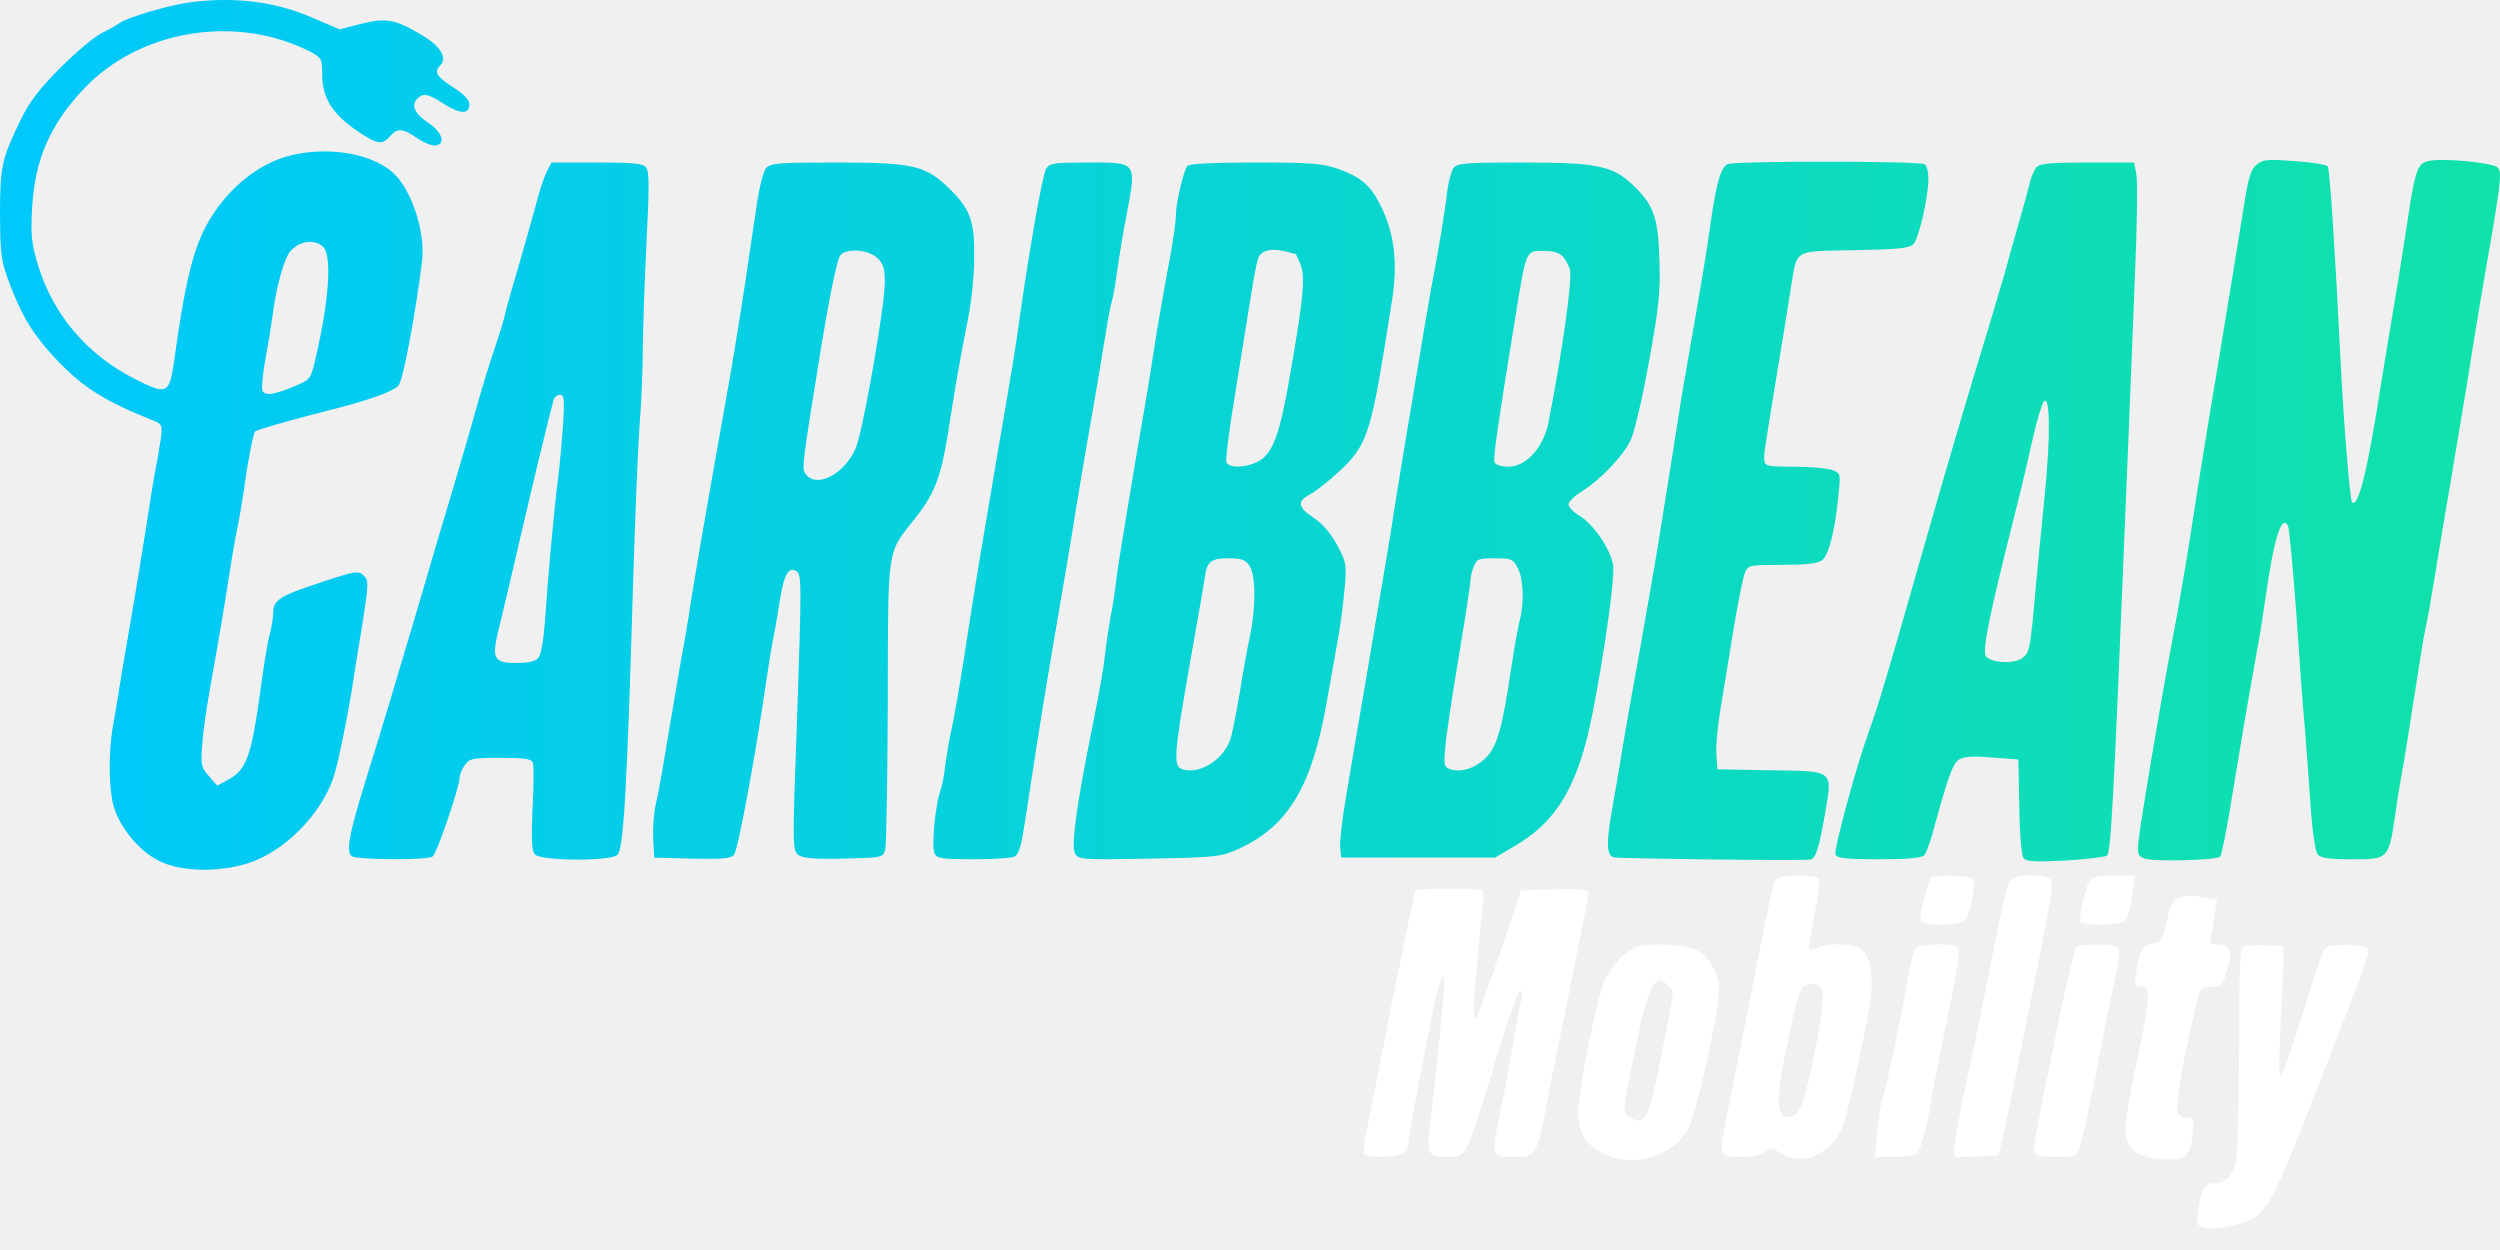
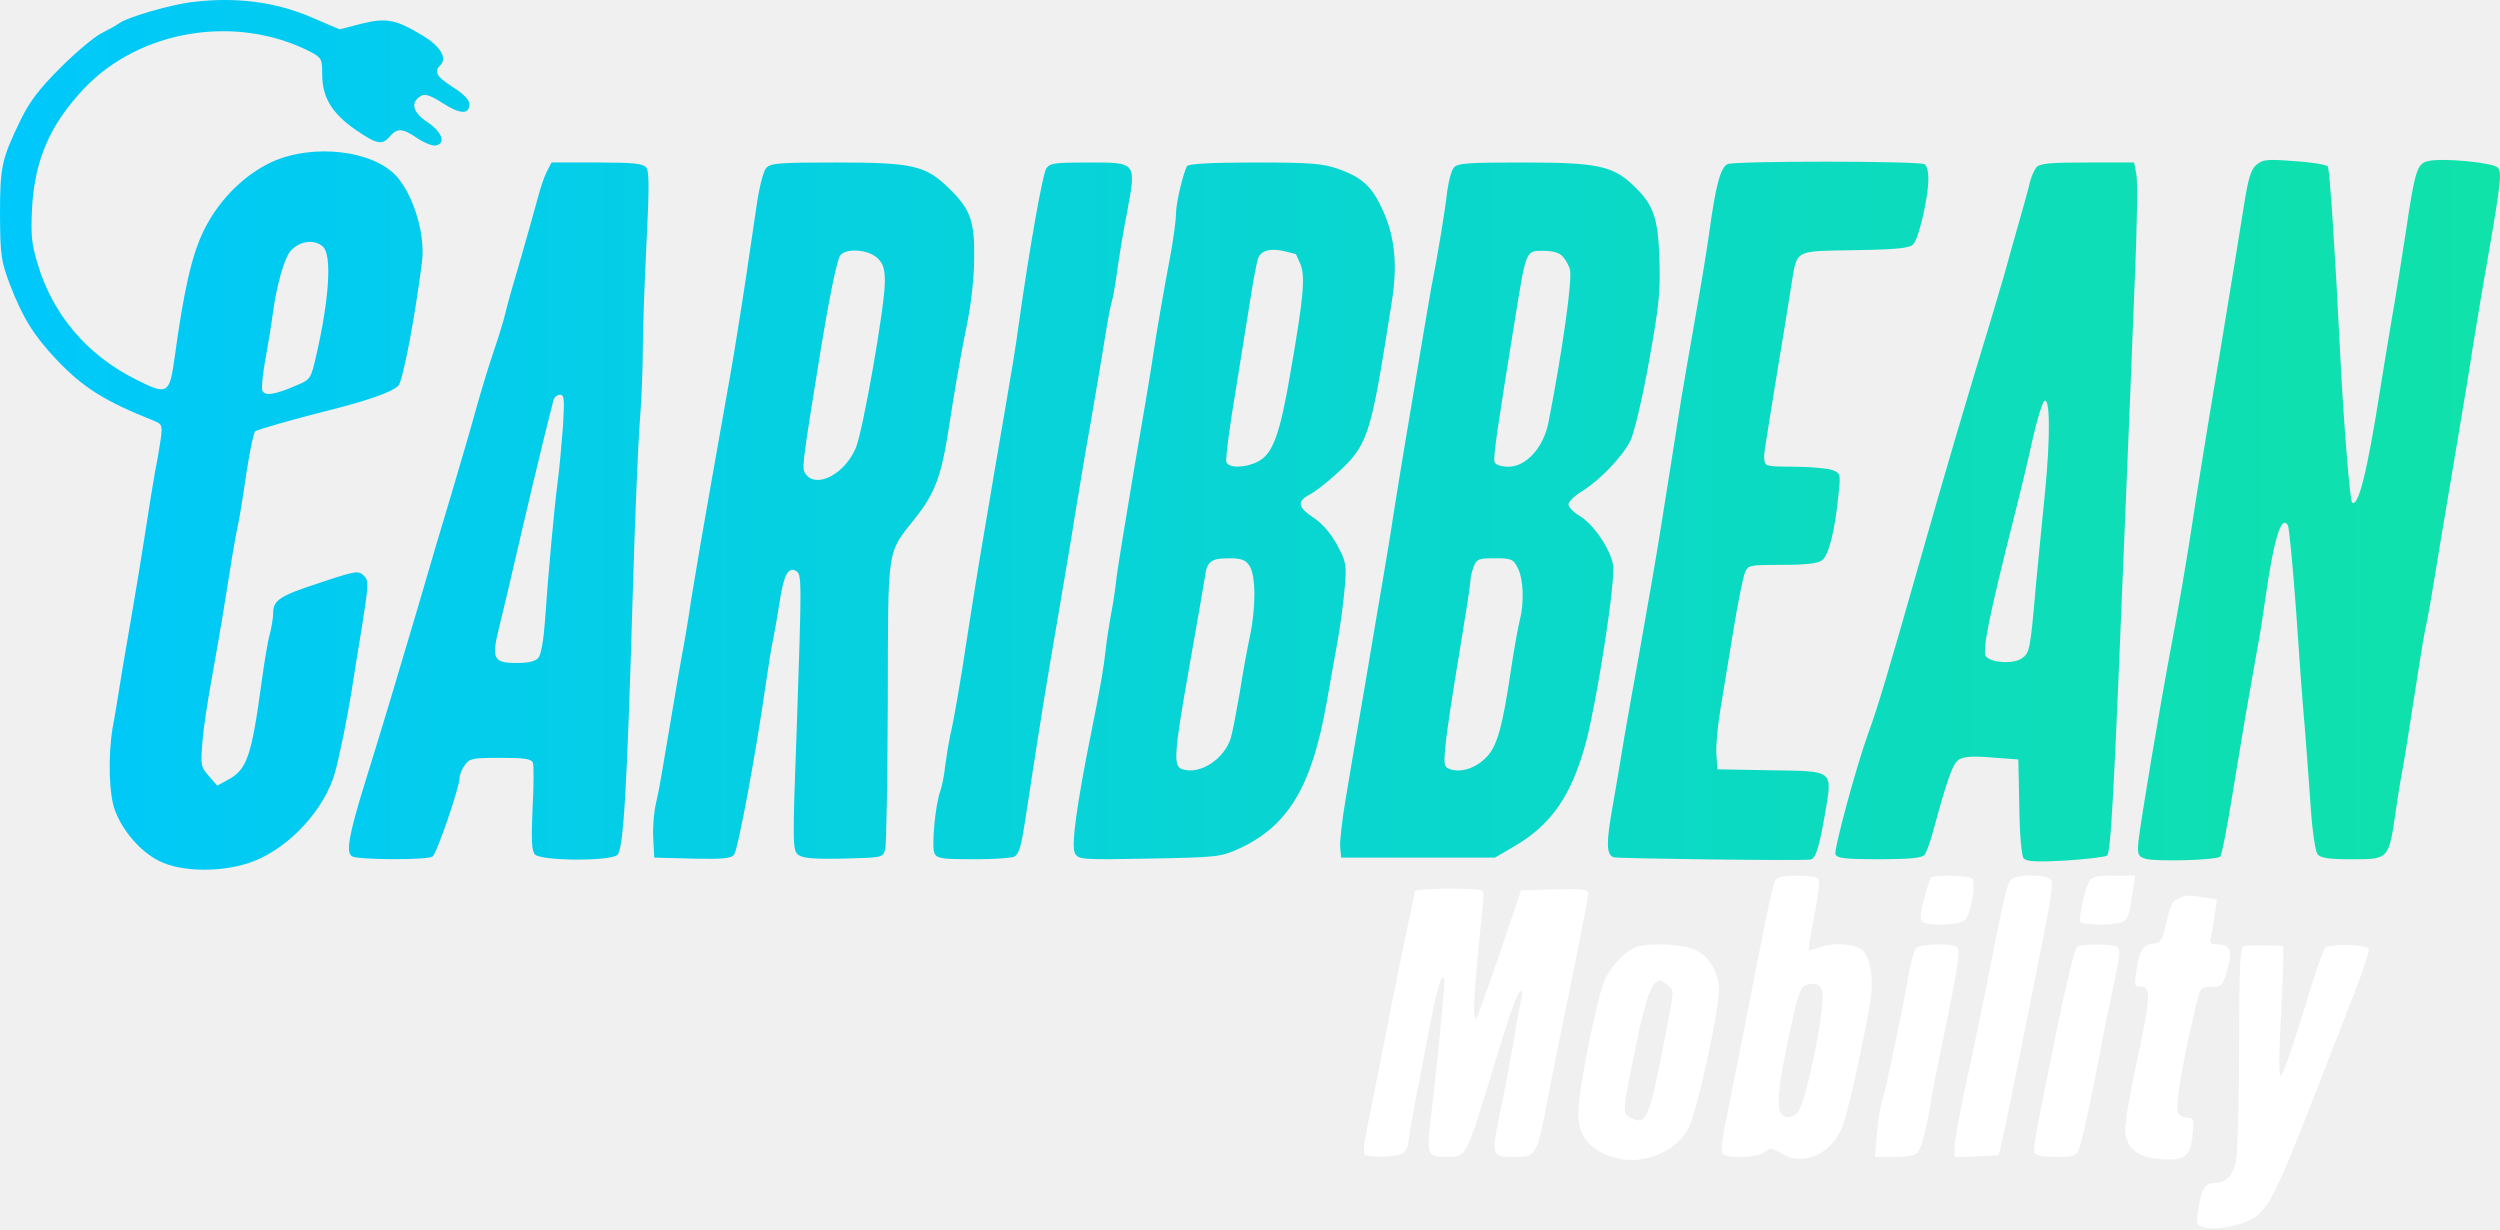
- <svg xmlns="http://www.w3.org/2000/svg" width="104" height="52" viewBox="0 0 104 52" fill="none">
-   <path d="M7.947 0.092C7.063 0.201 5.266 0.731 4.967 0.963C4.858 1.044 4.518 1.235 4.219 1.384C3.919 1.534 3.157 2.174 2.518 2.813C1.633 3.698 1.238 4.215 0.857 4.991C0.068 6.624 0 6.923 0 8.937C0.014 10.652 0.041 10.842 0.422 11.863C0.953 13.223 1.402 13.958 2.368 14.979C3.47 16.136 4.368 16.694 6.382 17.496C6.75 17.646 6.763 17.687 6.682 18.299C6.627 18.653 6.532 19.238 6.45 19.619C6.382 19.987 6.205 21.089 6.056 22.069C5.906 23.035 5.688 24.355 5.579 24.994C5.47 25.634 5.253 26.913 5.089 27.852C4.94 28.791 4.763 29.893 4.681 30.302C4.491 31.485 4.532 33.078 4.79 33.731C5.117 34.588 5.851 35.432 6.614 35.813C7.566 36.303 9.362 36.303 10.587 35.813C12.084 35.214 13.513 33.649 13.935 32.139C14.112 31.526 14.465 29.771 14.629 28.737C14.683 28.356 14.874 27.185 15.051 26.11C15.336 24.3 15.35 24.151 15.132 23.947C14.915 23.729 14.806 23.742 13.336 24.232C11.621 24.79 11.363 24.967 11.363 25.512C11.363 25.716 11.295 26.097 11.227 26.369C11.145 26.641 10.995 27.539 10.886 28.342C10.465 31.472 10.274 32.016 9.485 32.438L9.036 32.683L8.682 32.275C8.355 31.907 8.342 31.826 8.423 30.846C8.464 30.288 8.641 29.145 8.791 28.328C8.941 27.498 9.145 26.314 9.254 25.675C9.607 23.43 9.743 22.613 9.866 22.001C9.948 21.66 10.056 20.953 10.138 20.436C10.301 19.225 10.533 18.027 10.614 17.945C10.682 17.878 12.152 17.456 13.608 17.088C15.255 16.68 16.343 16.299 16.575 16.04C16.765 15.836 17.269 13.169 17.554 10.896C17.718 9.658 17.105 7.835 16.316 7.154C15.132 6.147 12.628 5.998 11.05 6.869C9.975 7.44 9.022 8.461 8.464 9.617C7.974 10.624 7.648 12.08 7.267 14.857C7.049 16.421 6.981 16.462 5.593 15.755C3.606 14.748 2.191 13.074 1.565 10.978C1.306 10.121 1.279 9.753 1.334 8.665C1.442 6.651 2.082 5.181 3.497 3.684C5.824 1.235 9.811 0.582 12.9 2.146C13.377 2.405 13.404 2.446 13.404 3.099C13.404 4.052 13.812 4.718 14.792 5.399C15.69 6.011 15.894 6.052 16.221 5.671C16.534 5.317 16.752 5.331 17.364 5.753C17.65 5.943 17.99 6.079 18.126 6.052C18.561 5.97 18.398 5.494 17.786 5.086C17.16 4.664 17.065 4.269 17.5 3.997C17.677 3.888 17.895 3.956 18.425 4.297C19.147 4.759 19.528 4.773 19.528 4.324C19.528 4.16 19.283 3.902 18.847 3.63C18.153 3.181 18.044 2.99 18.317 2.718C18.616 2.419 18.33 1.929 17.582 1.48C16.452 0.799 16.071 0.731 15.023 0.99L14.125 1.221L12.982 0.731C11.444 0.064 9.771 -0.14 7.947 0.092ZM13.431 10.257C13.812 10.597 13.703 12.393 13.159 14.775C12.928 15.768 12.928 15.782 12.315 16.04C11.431 16.421 11.009 16.489 10.914 16.244C10.873 16.136 10.927 15.564 11.036 14.979C11.145 14.394 11.295 13.468 11.363 12.951C11.512 11.863 11.825 10.76 12.07 10.461C12.438 10.026 13.064 9.93 13.431 10.257Z" fill="url(#paint0_linear_81_6)" />
-   <path d="M71.864 6.828C71.565 6.977 71.374 7.712 71.102 9.685C71.034 10.203 70.789 11.713 70.558 13.019C70.327 14.326 70.055 15.918 69.946 16.558C69.742 17.877 69.238 21.021 69.061 22.137C68.939 22.926 68.544 25.212 68.122 27.58C67.972 28.369 67.728 29.771 67.564 30.71C67.415 31.649 67.197 32.914 67.088 33.527C66.816 35.037 66.816 35.568 67.129 35.663C67.319 35.718 74.776 35.813 75.294 35.758C75.525 35.745 75.661 35.337 75.919 33.867C76.233 32.003 76.328 32.084 73.647 32.044L71.442 32.003L71.402 31.377C71.374 31.023 71.456 30.206 71.565 29.54C71.674 28.873 71.919 27.376 72.109 26.219C72.3 25.062 72.517 23.974 72.599 23.797C72.722 23.511 72.803 23.498 74.137 23.498C75.117 23.498 75.62 23.443 75.797 23.307C76.069 23.103 76.328 22.137 76.478 20.613C76.573 19.701 76.573 19.687 76.219 19.551C76.015 19.483 75.294 19.415 74.627 19.415C73.565 19.415 73.416 19.388 73.402 19.17C73.375 18.871 73.334 19.184 73.878 15.809C74.15 14.162 74.436 12.434 74.504 11.958C74.776 10.339 74.559 10.461 77.144 10.407C78.927 10.379 79.43 10.325 79.594 10.162C79.825 9.917 80.22 8.216 80.22 7.44C80.22 7.127 80.152 6.868 80.056 6.828C79.662 6.692 72.123 6.692 71.864 6.828Z" fill="url(#paint1_linear_81_6)" />
-   <path d="M93.869 6.855C93.637 7.045 93.528 7.413 93.352 8.529C93.229 9.318 92.766 12.135 92.331 14.788C91.882 17.442 91.365 20.654 91.174 21.933C90.984 23.198 90.616 25.348 90.358 26.695C89.841 29.444 89.051 34.153 88.956 35.024C88.915 35.541 88.942 35.622 89.228 35.718C89.623 35.854 92.208 35.786 92.358 35.636C92.426 35.568 92.657 34.384 92.875 33.01C93.107 31.635 93.379 29.948 93.501 29.281C93.624 28.601 93.801 27.594 93.896 27.036C94.005 26.478 94.154 25.525 94.236 24.926C94.59 22.423 94.903 21.402 95.175 21.851C95.229 21.946 95.379 23.525 95.515 25.375C95.638 27.226 95.801 29.444 95.883 30.302C95.951 31.159 96.059 32.642 96.128 33.608C96.196 34.615 96.318 35.418 96.413 35.541C96.536 35.69 96.876 35.745 97.788 35.745C99.407 35.745 99.366 35.786 99.679 33.636C99.761 33.037 99.897 32.261 99.965 31.894C100.033 31.54 100.237 30.247 100.428 29.009C100.618 27.77 100.822 26.505 100.89 26.178C100.972 25.865 101.149 24.831 101.299 23.906C101.448 22.967 101.734 21.279 101.925 20.164C102.115 19.034 102.428 17.17 102.619 16.013C102.796 14.857 103.068 13.223 103.204 12.407C104.061 7.508 104.102 7.168 103.898 6.964C103.666 6.76 101.557 6.556 100.986 6.705C100.55 6.814 100.455 7.127 100.088 9.617C99.924 10.706 99.638 12.475 99.448 13.564C99.271 14.652 99.067 15.836 99.013 16.217C98.482 19.606 98.101 21.143 97.842 20.898C97.76 20.803 97.502 17.701 97.366 14.992C97.135 10.325 96.917 7.045 96.835 6.923C96.794 6.855 96.168 6.746 95.461 6.705C94.304 6.61 94.127 6.637 93.869 6.855Z" fill="url(#paint2_linear_81_6)" />
-   <path d="M22.753 7.127C22.644 7.345 22.481 7.807 22.385 8.188C22.29 8.556 21.963 9.699 21.678 10.706C21.378 11.713 21.079 12.761 21.024 13.019C20.97 13.278 20.752 13.986 20.548 14.584C20.344 15.183 20.004 16.285 19.8 17.034C19.596 17.782 19.133 19.347 18.793 20.504C18.439 21.66 17.799 23.838 17.364 25.335C16.425 28.505 15.949 30.098 15.187 32.547C14.506 34.752 14.384 35.459 14.642 35.622C14.874 35.772 17.759 35.786 17.99 35.636C18.167 35.527 19.119 32.737 19.119 32.356C19.119 32.234 19.215 31.989 19.337 31.826C19.528 31.554 19.65 31.526 20.807 31.526C21.827 31.526 22.099 31.567 22.168 31.73C22.208 31.853 22.208 32.697 22.154 33.636C22.099 34.915 22.113 35.377 22.249 35.541C22.467 35.813 25.338 35.84 25.678 35.568C25.937 35.377 26.087 32.86 26.332 24.382C26.413 21.688 26.536 18.68 26.604 17.714C26.686 16.734 26.74 15.333 26.74 14.584C26.74 13.836 26.808 11.863 26.89 10.203C27.012 7.78 27.012 7.127 26.876 6.964C26.74 6.8 26.345 6.76 24.821 6.76H22.943L22.753 7.127ZM23.419 17.741C23.365 18.476 23.27 19.497 23.202 20.027C23.052 21.157 22.794 24.001 22.671 25.838C22.617 26.6 22.508 27.24 22.399 27.362C22.276 27.512 21.991 27.58 21.487 27.58C20.535 27.58 20.439 27.403 20.752 26.151C20.984 25.185 21.106 24.709 21.841 21.524C22.263 19.715 22.902 17.088 23.025 16.653C23.052 16.53 23.175 16.421 23.297 16.421C23.474 16.421 23.488 16.598 23.419 17.741Z" fill="url(#paint3_linear_81_6)" />
-   <path d="M31.87 6.991C31.748 7.141 31.571 7.835 31.448 8.733C31.19 10.515 30.877 12.611 30.673 13.836C30.523 14.788 30.414 15.455 29.584 20.096C29.285 21.783 28.917 23.919 28.767 24.858C28.631 25.797 28.441 26.9 28.359 27.308C28.291 27.716 28.128 28.601 28.019 29.281C27.516 32.261 27.448 32.724 27.298 33.377C27.203 33.758 27.148 34.438 27.175 34.874L27.216 35.677L28.795 35.718C30.047 35.745 30.414 35.718 30.537 35.554C30.7 35.364 31.448 31.322 31.857 28.465C31.965 27.716 32.102 26.832 32.183 26.491C32.251 26.151 32.374 25.444 32.455 24.899C32.619 23.892 32.809 23.566 33.122 23.756C33.353 23.906 33.353 24.096 33.149 30.152C32.959 35.228 32.972 35.377 33.217 35.568C33.408 35.704 33.884 35.745 35.095 35.718C36.715 35.677 36.728 35.677 36.824 35.337C36.878 35.146 36.919 32.37 36.932 29.172C36.946 22.613 36.878 23.076 38.075 21.552C38.851 20.585 39.137 19.851 39.409 18.19C39.491 17.701 39.627 16.789 39.736 16.149C39.844 15.51 40.049 14.353 40.212 13.564C40.389 12.747 40.525 11.55 40.525 10.774C40.552 9.182 40.375 8.692 39.423 7.78C38.484 6.882 37.939 6.76 34.769 6.76C32.387 6.76 32.061 6.787 31.87 6.991ZM36.497 10.733C36.742 10.964 36.81 11.169 36.81 11.727C36.81 12.734 35.898 17.945 35.599 18.64C35.15 19.701 34.007 20.313 33.544 19.755C33.34 19.497 33.326 19.606 34.17 14.38C34.483 12.475 34.796 10.937 34.932 10.665C35.109 10.311 36.089 10.352 36.497 10.733Z" fill="url(#paint4_linear_81_6)" />
-   <path d="M43.519 7.018C43.369 7.263 42.811 10.42 42.389 13.428C42.226 14.611 42.185 14.857 41.369 19.619C40.797 22.967 40.566 24.369 40.28 26.219C39.953 28.383 39.668 30.043 39.532 30.574C39.477 30.832 39.382 31.39 39.327 31.799C39.287 32.207 39.191 32.697 39.123 32.887C38.906 33.459 38.742 35.255 38.878 35.5C38.974 35.718 39.205 35.745 40.525 35.745C41.369 35.745 42.117 35.69 42.199 35.636C42.403 35.514 42.484 35.201 42.661 34.044C43.383 29.308 43.505 28.628 44.09 25.199C44.281 24.069 44.566 22.423 44.703 21.524C44.852 20.626 45.152 18.789 45.397 17.442C45.628 16.095 45.9 14.489 45.995 13.877C46.091 13.264 46.213 12.638 46.267 12.489C46.308 12.339 46.404 11.795 46.472 11.291C46.54 10.788 46.717 9.685 46.88 8.869C47.275 6.732 47.302 6.76 45.288 6.76C43.845 6.76 43.668 6.787 43.519 7.018Z" fill="url(#paint5_linear_81_6)" />
-   <path d="M49.384 6.909C49.221 7.181 48.921 8.447 48.921 8.896C48.921 9.141 48.826 9.821 48.731 10.393C48.39 12.203 48.105 13.863 47.968 14.788C47.901 15.278 47.56 17.32 47.206 19.347C46.866 21.361 46.526 23.443 46.458 23.947C46.404 24.464 46.295 25.199 46.213 25.58C46.145 25.974 46.036 26.627 45.995 27.036C45.9 27.866 45.791 28.505 45.383 30.533C44.798 33.445 44.553 35.201 44.716 35.486C44.852 35.758 44.947 35.772 47.805 35.718C50.663 35.663 50.785 35.65 51.561 35.296C53.589 34.357 54.569 32.724 55.181 29.267C55.344 28.369 55.562 27.131 55.671 26.519C55.78 25.893 55.902 24.94 55.943 24.409C56.025 23.511 55.997 23.361 55.63 22.681C55.371 22.205 55.031 21.797 54.664 21.552C53.983 21.103 53.943 20.858 54.487 20.572C54.705 20.463 55.263 20.027 55.712 19.606C56.827 18.585 57.018 18.027 57.63 14.244C57.712 13.754 57.834 12.979 57.903 12.53C58.161 10.91 58.011 9.658 57.385 8.461C57.004 7.699 56.569 7.345 55.684 7.032C55.017 6.8 54.555 6.76 52.201 6.76C50.391 6.76 49.452 6.814 49.384 6.909ZM53.902 10.57C53.915 10.57 53.997 10.76 54.092 10.978C54.31 11.482 54.228 12.38 53.684 15.496C53.248 18.068 52.949 18.884 52.337 19.197C51.82 19.47 51.112 19.483 51.017 19.225C50.976 19.116 51.153 17.714 51.425 16.122C51.684 14.53 51.969 12.734 52.065 12.135C52.16 11.536 52.282 10.91 52.337 10.747C52.459 10.407 52.881 10.311 53.48 10.461C53.698 10.515 53.888 10.57 53.902 10.57ZM51.969 23.525C52.242 23.906 52.255 25.239 51.996 26.464C51.888 26.968 51.697 28.015 51.575 28.805C51.439 29.594 51.275 30.438 51.207 30.683C50.935 31.581 49.928 32.234 49.193 32.003C48.799 31.88 48.826 31.431 49.479 27.716C49.792 25.961 50.078 24.3 50.119 24.042C50.2 23.361 50.364 23.225 51.112 23.225C51.629 23.225 51.806 23.28 51.969 23.525Z" fill="url(#paint6_linear_81_6)" />
-   <path d="M60.474 6.977C60.379 7.1 60.257 7.549 60.202 7.971C60.121 8.719 59.808 10.638 59.535 11.999C59.426 12.598 59.236 13.741 58.379 18.871C58.27 19.51 58.093 20.64 57.971 21.388C57.862 22.137 57.671 23.266 57.562 23.906C57.453 24.545 57.113 26.532 56.814 28.328C56.501 30.125 56.133 32.316 55.984 33.214C55.834 34.098 55.725 35.01 55.752 35.255L55.793 35.677H62.189L62.978 35.214C64.543 34.316 65.387 33.078 65.986 30.846C66.462 28.995 67.224 24.083 67.102 23.484C66.979 22.817 66.285 21.81 65.727 21.47C65.469 21.32 65.251 21.103 65.251 20.98C65.251 20.871 65.509 20.613 65.836 20.422C66.584 19.946 67.483 19.007 67.823 18.34C67.972 18.041 68.313 16.625 68.585 15.115C69.007 12.788 69.075 12.189 69.034 10.842C68.979 9.059 68.802 8.529 67.945 7.712C67.088 6.896 66.448 6.76 63.346 6.76C61.032 6.76 60.638 6.787 60.474 6.977ZM65.006 10.665C65.128 10.801 65.264 11.046 65.305 11.196C65.428 11.577 64.992 14.625 64.421 17.551C64.217 18.612 63.495 19.415 62.747 19.415C62.447 19.415 62.216 19.334 62.175 19.225C62.107 19.048 62.284 17.85 63.033 13.223C63.495 10.379 63.468 10.434 64.203 10.434C64.598 10.434 64.87 10.515 65.006 10.665ZM63.142 23.634C63.373 24.083 63.414 25.062 63.223 25.797C63.155 26.07 62.992 26.954 62.869 27.784C62.502 30.261 62.284 31.037 61.835 31.499C61.4 31.948 60.801 32.152 60.338 32.003C60.066 31.907 60.053 31.839 60.134 30.996C60.175 30.506 60.434 28.818 60.692 27.267C60.951 25.716 61.168 24.314 61.168 24.178C61.168 24.042 61.223 23.77 61.304 23.579C61.427 23.253 61.509 23.225 62.175 23.225C62.869 23.225 62.951 23.253 63.142 23.634Z" fill="url(#paint7_linear_81_6)" />
-   <path d="M84.71 6.964C84.629 7.073 84.493 7.358 84.438 7.603C84.384 7.848 84.166 8.638 83.962 9.345C83.758 10.053 83.499 10.978 83.39 11.386C83.268 11.795 83.009 12.679 82.805 13.36C81.798 16.653 80.941 19.565 79.879 23.294C78.505 28.124 78.111 29.431 77.743 30.438C77.212 31.894 76.287 35.337 76.355 35.541C76.423 35.704 76.763 35.745 78.178 35.745C79.403 35.745 79.961 35.69 80.056 35.568C80.124 35.486 80.288 35.065 80.397 34.656C81.036 32.302 81.24 31.758 81.499 31.594C81.703 31.472 82.098 31.445 82.873 31.513L83.962 31.594L84.003 33.554C84.016 34.724 84.098 35.595 84.18 35.704C84.302 35.84 84.697 35.867 85.921 35.799C86.792 35.745 87.568 35.65 87.65 35.595C87.813 35.473 87.936 33.146 88.385 22.069C88.534 18.476 88.725 13.795 88.806 11.659C88.902 9.522 88.929 7.549 88.874 7.263L88.779 6.76H86.833C85.282 6.76 84.847 6.8 84.71 6.964ZM85.064 20.572C84.942 21.769 84.778 23.457 84.697 24.314C84.452 27.117 84.438 27.158 84.084 27.403C83.731 27.621 82.887 27.58 82.628 27.322C82.438 27.131 82.737 25.661 83.799 21.456C84.057 20.449 84.397 19.007 84.561 18.259C84.724 17.51 84.942 16.816 85.023 16.707C85.282 16.394 85.309 18.109 85.064 20.572Z" fill="url(#paint8_linear_81_6)" />
-   <path d="M73.838 36.657C73.729 36.874 73.402 38.439 72.531 42.957C72.422 43.515 72.15 44.862 71.933 45.951C71.62 47.448 71.565 47.938 71.688 48.019C71.987 48.21 73.171 48.142 73.416 47.924C73.633 47.734 73.702 47.734 74.151 48.006C75.022 48.523 76.165 48.019 76.627 46.917C76.831 46.441 77.471 43.61 77.77 41.868C77.961 40.821 77.852 39.909 77.485 39.541C77.199 39.256 76.273 39.188 75.647 39.419C75.443 39.501 75.266 39.541 75.239 39.528C75.226 39.501 75.321 38.875 75.471 38.126C75.62 37.391 75.702 36.697 75.675 36.602C75.62 36.48 75.321 36.425 74.79 36.425C74.151 36.425 73.947 36.48 73.838 36.657ZM75.811 41.256C75.947 41.814 75.185 45.652 74.831 46.196C74.695 46.4 74.518 46.495 74.328 46.468C73.892 46.414 73.879 45.733 74.3 43.678C74.722 41.61 74.872 41.093 75.09 40.998C75.484 40.848 75.729 40.929 75.811 41.256Z" fill="white" />
-   <path d="M80.315 36.52C80.274 36.589 80.152 36.997 80.029 37.446C79.866 38.072 79.866 38.276 79.989 38.358C80.288 38.548 81.553 38.48 81.758 38.262C81.975 38.045 82.207 36.793 82.057 36.561C81.962 36.412 80.41 36.371 80.315 36.52Z" fill="white" />
-   <path d="M83.635 36.616C83.486 36.793 83.295 37.65 82.601 41.188C82.397 42.195 82.03 43.991 81.771 45.162C81.513 46.332 81.308 47.489 81.308 47.72V48.142L83.146 48.06L83.377 47.04C83.581 46.114 84.71 40.521 85.214 37.881C85.323 37.31 85.391 36.738 85.337 36.629C85.241 36.357 83.853 36.344 83.635 36.616Z" fill="white" />
-   <path d="M86.915 36.657C86.711 37.051 86.466 38.194 86.548 38.344C86.643 38.48 87.731 38.507 88.208 38.385C88.507 38.303 88.575 38.14 88.725 37.065L88.82 36.425H87.922C87.214 36.425 87.01 36.48 86.915 36.657Z" fill="white" />
-   <path d="M58.855 37.065C58.855 37.133 58.733 37.759 58.569 38.467C58.42 39.174 58.107 40.712 57.875 41.868C57.331 44.617 57.018 46.25 56.828 47.162C56.746 47.557 56.719 47.938 56.76 48.006C56.855 48.169 57.998 48.155 58.324 47.992C58.461 47.91 58.583 47.72 58.583 47.57C58.583 47.421 58.733 46.55 58.91 45.638C59.087 44.726 59.372 43.27 59.535 42.413C59.821 40.916 60.08 40.208 60.08 40.916C60.08 41.297 59.74 44.781 59.508 46.618C59.345 48.033 59.386 48.128 60.175 48.128C61.019 48.128 60.964 48.251 62.216 44.114C62.788 42.222 63.114 41.324 63.237 41.242C63.332 41.175 63.359 41.27 63.291 41.542C63.237 41.76 63.101 42.481 62.992 43.161C62.883 43.828 62.638 45.175 62.434 46.128C62.026 48.101 62.026 48.128 63.006 48.128C63.904 48.128 63.931 48.074 64.366 45.815C64.611 44.508 64.816 43.529 65.51 40.14C65.809 38.643 66.067 37.31 66.067 37.187C66.067 36.983 65.891 36.97 64.679 36.997L63.278 37.038L62.393 39.65C61.903 41.079 61.468 42.304 61.413 42.358C61.264 42.508 61.291 41.651 61.509 39.419C61.618 38.33 61.713 37.337 61.713 37.201C61.713 36.997 61.55 36.97 60.284 36.97C59.495 36.97 58.855 37.01 58.855 37.065Z" fill="white" />
-   <path d="M90.603 37.378C90.385 37.473 90.263 37.704 90.126 38.358C89.95 39.133 89.895 39.215 89.569 39.256C89.133 39.31 88.997 39.541 88.875 40.399C88.779 40.998 88.793 41.052 89.052 41.052C89.501 41.052 89.473 41.474 88.847 44.372C88.589 45.57 88.385 46.781 88.412 47.08C88.466 47.788 88.929 48.155 89.909 48.224C90.875 48.305 91.12 48.101 91.215 47.203C91.27 46.55 91.256 46.495 90.984 46.495C90.82 46.495 90.657 46.4 90.603 46.278C90.48 45.965 90.848 43.869 91.406 41.624C91.542 41.093 91.583 41.052 92.004 41.052C92.426 41.052 92.454 41.011 92.658 40.344C92.889 39.541 92.78 39.283 92.236 39.283C91.936 39.283 91.909 39.242 91.977 38.943C92.032 38.752 92.1 38.33 92.141 38.004L92.222 37.419L91.705 37.337C91.052 37.228 90.984 37.228 90.603 37.378Z" fill="white" />
-   <path d="M68.041 39.405C67.605 39.582 67.061 40.154 66.775 40.725C66.462 41.351 65.659 45.325 65.659 46.278C65.659 47.121 65.959 47.625 66.721 47.992C67.918 48.591 69.551 48.128 70.218 46.985C70.558 46.414 71.511 42.1 71.511 41.161C71.511 40.494 71.102 39.786 70.558 39.528C70.055 39.269 68.544 39.201 68.041 39.405ZM69.388 40.998C69.66 41.256 69.674 41.038 69.197 43.502C68.599 46.55 68.476 46.836 67.823 46.495C67.483 46.305 67.483 46.264 68.041 43.583C68.571 40.957 68.844 40.44 69.388 40.998Z" fill="white" />
-   <path d="M79.703 39.446C79.621 39.541 79.499 40.018 79.403 40.508C79.131 42.127 78.424 45.447 78.301 45.788C78.233 45.965 78.138 46.577 78.083 47.121L78.002 48.128H78.818C79.322 48.128 79.689 48.06 79.771 47.951C79.921 47.774 80.165 46.849 80.288 46.019C80.329 45.72 80.519 44.767 80.696 43.91C81.458 40.222 81.581 39.501 81.404 39.392C81.132 39.215 79.852 39.269 79.703 39.446Z" fill="white" />
-   <path d="M86.398 39.392C86.316 39.446 85.949 40.93 85.595 42.685C85.241 44.44 84.86 46.305 84.765 46.836C84.656 47.353 84.602 47.856 84.629 47.951C84.683 48.074 84.983 48.128 85.527 48.128C86.248 48.128 86.371 48.087 86.48 47.815C86.602 47.516 86.983 45.815 87.364 43.774C87.459 43.216 87.704 42.018 87.895 41.134C88.181 39.841 88.221 39.487 88.085 39.392C87.868 39.256 86.602 39.256 86.398 39.392Z" fill="white" />
-   <path d="M93.324 39.365C93.188 39.419 93.147 40.412 93.147 43.61C93.147 45.91 93.079 48.033 93.011 48.332C92.875 48.931 92.576 49.217 92.1 49.217C91.732 49.217 91.569 49.489 91.447 50.333C91.351 50.959 91.365 50.972 91.732 51.068C92.277 51.204 93.542 50.904 93.923 50.55C94.536 49.979 94.876 49.217 96.876 44.046C97.121 43.406 97.625 42.141 97.978 41.215C98.332 40.304 98.591 39.501 98.536 39.46C98.346 39.269 96.876 39.256 96.727 39.433C96.645 39.541 96.386 40.263 96.141 41.052C95.406 43.461 95.053 44.508 94.903 44.726C94.808 44.876 94.794 44.304 94.862 42.821C94.93 41.664 94.971 40.399 94.985 40.031V39.351L94.236 39.324C93.828 39.31 93.406 39.337 93.324 39.365Z" fill="white" />
+ <svg xmlns="http://www.w3.org/2000/svg" width="655" height="322" viewBox="0 0 655 322" fill="none">
+   <path d="M50.052 0.577C44.481 1.263 33.168 4.605 31.282 6.062C30.597 6.577 28.454 7.777 26.569 8.719C24.683 9.662 19.884 13.69 15.855 17.718C10.285 23.289 7.799 26.546 5.399 31.431C0.429 41.716 0 43.601 0 56.285C0.086 67.084 0.257 68.284 2.657 74.712C5.999 83.282 8.828 87.911 14.913 94.338C21.855 101.623 27.511 105.137 40.196 110.194C42.51 111.137 42.595 111.394 42.081 115.25C41.738 117.479 41.138 121.164 40.624 123.564C40.196 125.878 39.081 132.82 38.139 138.991C37.196 145.076 35.825 153.389 35.139 157.417C34.453 161.445 33.082 169.502 32.054 175.415C31.111 181.329 29.997 188.271 29.483 190.842C28.283 198.298 28.54 208.326 30.168 212.44C32.225 217.839 36.853 223.153 41.653 225.553C47.652 228.638 58.965 228.638 66.678 225.553C76.106 221.781 85.105 211.925 87.762 202.412C88.876 198.555 91.104 187.5 92.133 180.986C92.475 178.586 93.675 171.216 94.79 164.445C96.589 153.046 96.675 152.103 95.304 150.818C93.933 149.447 93.247 149.532 83.991 152.618C73.192 156.132 71.564 157.246 71.564 160.674C71.564 161.96 71.135 164.359 70.707 166.073C70.192 167.787 69.249 173.444 68.564 178.501C65.907 198.213 64.707 201.641 59.736 204.298L56.908 205.84L54.68 203.269C52.623 200.955 52.537 200.441 53.051 194.27C53.308 190.756 54.423 183.557 55.365 178.415C56.308 173.187 57.594 165.731 58.279 161.702C60.508 147.561 61.365 142.419 62.136 138.562C62.65 136.419 63.336 131.963 63.85 128.706C64.879 121.078 66.335 113.536 66.85 113.022C67.278 112.594 76.534 109.937 85.705 107.623C96.075 105.052 102.931 102.652 104.388 101.023C105.588 99.738 108.759 82.94 110.559 68.627C111.588 60.828 107.731 49.343 102.76 45.058C95.304 38.716 79.534 37.773 69.592 43.258C62.822 46.858 56.822 53.286 53.308 60.571C50.223 66.913 48.166 76.083 45.766 93.567C44.395 103.423 43.967 103.68 35.225 99.224C22.712 92.881 13.799 82.34 9.856 69.141C8.228 63.742 8.056 61.428 8.399 54.571C9.085 41.887 13.113 32.631 22.026 23.203C36.682 7.777 61.793 3.663 81.248 13.519C84.248 15.147 84.419 15.404 84.419 19.518C84.419 25.517 86.99 29.717 93.161 34.002C98.818 37.859 100.103 38.116 102.16 35.716C104.131 33.488 105.503 33.574 109.359 36.23C111.159 37.43 113.302 38.288 114.159 38.116C116.901 37.602 115.873 34.602 112.016 32.031C108.074 29.374 107.474 26.889 110.216 25.175C111.331 24.489 112.702 24.918 116.044 27.06C120.587 29.974 122.986 30.06 122.986 27.232C122.986 26.203 121.444 24.575 118.701 22.861C114.33 20.032 113.645 18.832 115.359 17.118C117.244 15.233 115.444 12.148 110.731 9.319C103.617 5.034 101.217 4.605 94.618 6.234L88.962 7.691L81.762 4.605C72.078 0.406 61.536 -0.88 50.052 0.577ZM84.591 64.599C86.99 66.742 86.305 78.055 82.877 93.053C81.42 99.309 81.42 99.395 77.563 101.023C71.992 103.423 69.335 103.852 68.735 102.309C68.478 101.623 68.821 98.024 69.507 94.338C70.192 90.653 71.135 84.825 71.564 81.568C72.506 74.712 74.478 67.77 76.02 65.884C78.334 63.142 82.277 62.542 84.591 64.599Z" fill="url(#paint0_linear_9_57)" />
+   <path d="M452.607 43.001C450.722 43.944 449.522 48.572 447.808 60.999C447.379 64.256 445.836 73.769 444.379 81.997C442.922 90.225 441.208 100.252 440.523 104.28C439.237 112.594 436.066 132.391 434.952 139.419C434.181 144.39 431.695 158.788 429.038 173.701C428.096 178.672 426.553 187.5 425.524 193.413C424.582 199.327 423.21 207.297 422.525 211.154C420.811 220.667 420.811 224.01 422.782 224.61C423.982 224.953 470.948 225.552 474.205 225.21C475.662 225.124 476.519 222.553 478.147 213.297C480.118 201.555 480.718 202.069 463.834 201.812L449.95 201.555L449.693 197.613C449.522 195.384 450.036 190.242 450.722 186.043C451.407 181.843 452.95 172.415 454.15 165.131C455.35 157.846 456.721 150.989 457.235 149.875C458.007 148.075 458.521 147.99 466.92 147.99C473.091 147.99 476.262 147.647 477.376 146.79C479.09 145.504 480.718 139.419 481.661 129.82C482.261 124.078 482.261 123.992 480.033 123.135C478.747 122.707 474.205 122.278 470.005 122.278C463.32 122.278 462.377 122.107 462.292 120.735C462.12 118.85 461.863 120.821 465.291 99.566C467.006 89.196 468.805 78.312 469.234 75.312C470.948 65.113 469.577 65.884 485.861 65.542C497.088 65.37 500.259 65.027 501.287 63.999C502.744 62.456 505.23 51.743 505.23 46.858C505.23 44.887 504.801 43.258 504.201 43.001C501.716 42.144 454.236 42.144 452.607 43.001Z" fill="url(#paint1_linear_9_57)" />
+   <path d="M591.192 43.173C589.735 44.373 589.049 46.687 587.935 53.714C587.164 58.685 584.25 76.426 581.507 93.138C578.679 109.851 575.422 130.077 574.222 138.134C573.022 146.104 570.708 159.646 569.08 168.13C565.823 185.443 560.852 215.097 560.252 220.582C559.995 223.838 560.167 224.353 561.966 224.953C564.452 225.81 580.736 225.381 581.679 224.438C582.107 224.01 583.564 216.554 584.935 207.897C586.392 199.241 588.106 188.614 588.878 184.414C589.649 180.129 590.763 173.787 591.363 170.273C592.049 166.759 592.992 160.76 593.506 156.989C595.734 141.219 597.705 134.791 599.419 137.619C599.762 138.219 600.705 148.161 601.562 159.817C602.333 171.473 603.362 185.443 603.876 190.842C604.305 196.241 604.99 205.583 605.419 211.668C605.847 218.01 606.619 223.067 607.219 223.838C607.99 224.781 610.133 225.124 615.875 225.124C626.074 225.124 625.817 225.381 627.788 211.84C628.302 208.069 629.159 203.184 629.588 200.87C630.016 198.641 631.302 190.499 632.502 182.7C633.701 174.901 634.987 166.93 635.416 164.873C635.93 162.902 637.044 156.389 637.987 150.561C638.929 144.647 640.729 134.02 641.929 126.992C643.129 119.878 645.1 108.137 646.3 100.852C647.414 93.567 649.128 83.282 649.985 78.14C655.385 47.286 655.642 45.144 654.356 43.858C652.899 42.573 639.615 41.287 636.015 42.23C633.273 42.916 632.673 44.887 630.359 60.571C629.331 67.427 627.531 78.569 626.331 85.425C625.217 92.281 623.931 99.738 623.588 102.138C620.246 123.478 617.846 133.163 616.218 131.62C615.703 131.02 614.075 111.479 613.218 94.424C611.761 65.027 610.39 44.373 609.875 43.601C609.618 43.173 605.676 42.487 601.219 42.23C593.934 41.63 592.82 41.801 591.192 43.173Z" fill="url(#paint2_linear_9_57)" />
+   <path d="M143.298 44.887C142.613 46.258 141.584 49.172 140.984 51.572C140.385 53.886 138.328 61.085 136.528 67.427C134.642 73.769 132.757 80.368 132.414 81.997C132.071 83.625 130.7 88.082 129.414 91.853C128.129 95.624 125.986 102.566 124.701 107.28C123.415 111.994 120.501 121.85 118.358 129.135C116.13 136.419 112.102 150.132 109.359 159.56C103.446 179.529 100.446 189.556 95.647 204.983C91.361 218.868 90.59 223.324 92.218 224.353C93.675 225.295 111.845 225.381 113.302 224.438C114.416 223.753 120.415 206.183 120.415 203.783C120.415 203.012 121.015 201.469 121.787 200.441C122.986 198.727 123.758 198.555 131.043 198.555C137.471 198.555 139.185 198.813 139.613 199.841C139.87 200.612 139.87 205.926 139.527 211.84C139.185 219.896 139.27 222.81 140.127 223.838C141.499 225.552 159.582 225.724 161.725 224.01C163.353 222.81 164.296 206.955 165.839 153.56C166.353 136.591 167.124 117.65 167.553 111.565C168.067 105.394 168.41 96.567 168.41 91.853C168.41 87.139 168.839 74.712 169.353 64.256C170.124 49.001 170.124 44.887 169.267 43.858C168.41 42.83 165.925 42.573 156.326 42.573H144.498L143.298 44.887ZM147.498 111.736C147.155 116.365 146.555 122.792 146.127 126.135C145.184 133.248 143.556 151.161 142.784 162.731C142.441 167.53 141.756 171.558 141.07 172.33C140.299 173.273 138.499 173.701 135.328 173.701C129.329 173.701 128.729 172.587 130.7 164.702C132.157 158.617 132.928 155.617 137.556 135.562C140.213 124.164 144.241 107.623 145.013 104.88C145.184 104.109 145.955 103.423 146.727 103.423C147.841 103.423 147.927 104.537 147.498 111.736Z" fill="url(#paint3_linear_9_57)" />
+   <path d="M200.721 44.03C199.949 44.972 198.835 49.343 198.064 55C196.435 66.227 194.464 79.426 193.179 87.139C192.236 93.138 191.55 97.338 186.322 126.563C184.437 137.191 182.123 150.646 181.18 156.56C180.323 162.474 179.123 169.416 178.609 171.987C178.18 174.558 177.152 180.129 176.466 184.414C173.295 203.184 172.867 206.097 171.924 210.211C171.324 212.611 170.981 216.896 171.153 219.639L171.41 224.695L181.351 224.953C189.236 225.124 191.55 224.953 192.322 223.924C193.35 222.724 198.064 197.27 200.635 179.272C201.321 174.558 202.178 168.987 202.692 166.845C203.12 164.702 203.892 160.245 204.406 156.817C205.434 150.475 206.634 148.418 208.606 149.618C210.063 150.561 210.063 151.761 208.777 189.899C207.577 221.867 207.663 222.81 209.205 224.01C210.405 224.867 213.405 225.124 221.033 224.953C231.232 224.695 231.317 224.695 231.917 222.553C232.26 221.353 232.517 203.869 232.603 183.729C232.689 142.419 232.26 145.333 239.802 135.734C244.687 129.649 246.487 125.021 248.201 114.565C248.715 111.479 249.572 105.737 250.258 101.709C250.944 97.681 252.229 90.396 253.258 85.425C254.372 80.283 255.229 72.741 255.229 67.856C255.4 57.828 254.286 54.743 248.287 49.001C242.373 43.344 238.945 42.573 218.976 42.573C203.977 42.573 201.921 42.744 200.721 44.03ZM229.86 67.599C231.403 69.055 231.832 70.341 231.832 73.855C231.832 80.197 226.089 113.022 224.204 117.393C221.376 124.078 214.176 127.935 211.262 124.421C209.977 122.792 209.891 123.478 215.205 90.567C217.176 78.569 219.147 68.884 220.004 67.17C221.118 64.942 227.289 65.199 229.86 67.599Z" fill="url(#paint4_linear_9_57)" />
+   <path d="M274.084 44.201C273.141 45.744 269.627 65.627 266.971 84.568C265.942 92.024 265.685 93.567 260.543 123.564C256.943 144.647 255.486 153.475 253.686 165.131C251.629 178.758 249.83 189.214 248.973 192.556C248.63 194.185 248.03 197.698 247.687 200.27C247.43 202.841 246.83 205.926 246.401 207.126C245.03 210.726 244.002 222.039 244.859 223.581C245.459 224.953 246.916 225.124 255.229 225.124C260.543 225.124 265.257 224.781 265.771 224.438C267.056 223.667 267.57 221.696 268.685 214.411C273.227 184.586 273.998 180.3 277.684 158.703C278.884 151.589 280.683 141.219 281.54 135.562C282.483 129.906 284.369 118.336 285.911 109.851C287.368 101.366 289.082 91.253 289.682 87.396C290.282 83.54 291.054 79.597 291.396 78.654C291.654 77.712 292.253 74.284 292.682 71.112C293.111 67.941 294.225 60.999 295.253 55.857C297.739 42.401 297.91 42.573 285.226 42.573C276.141 42.573 275.027 42.744 274.084 44.201Z" fill="url(#paint5_linear_9_57)" />
+   <path d="M311.023 43.515C309.994 45.23 308.109 53.2 308.109 56.028C308.109 57.571 307.509 61.856 306.909 65.456C304.766 76.855 302.967 87.311 302.11 93.138C301.681 96.224 299.538 109.08 297.31 121.85C295.167 134.534 293.025 147.647 292.596 150.818C292.253 154.075 291.568 158.703 291.054 161.102C290.625 163.588 289.939 167.702 289.682 170.273C289.082 175.501 288.397 179.529 285.826 192.299C282.14 210.64 280.598 221.696 281.626 223.496C282.483 225.21 283.083 225.295 301.081 224.953C319.079 224.61 319.85 224.524 324.736 222.296C337.506 216.382 343.676 206.097 347.533 184.328C348.562 178.672 349.933 170.873 350.618 167.016C351.304 163.074 352.076 157.074 352.333 153.732C352.847 148.075 352.675 147.133 350.361 142.847C348.733 139.848 346.59 137.277 344.276 135.734C339.991 132.906 339.734 131.363 343.162 129.563C344.533 128.877 348.047 126.135 350.876 123.478C357.903 117.05 359.103 113.536 362.96 89.71C363.474 86.625 364.246 81.74 364.674 78.912C366.302 68.713 365.36 60.828 361.417 53.286C359.018 48.486 356.275 46.258 350.704 44.287C346.505 42.83 343.591 42.573 328.764 42.573C317.365 42.573 311.451 42.916 311.023 43.515ZM339.477 66.57C339.563 66.57 340.077 67.77 340.677 69.141C342.048 72.312 341.534 77.969 338.106 97.595C335.363 113.793 333.478 118.936 329.621 120.907C326.364 122.621 321.907 122.707 321.307 121.078C321.05 120.393 322.164 111.565 323.879 101.538C325.507 91.51 327.307 80.197 327.907 76.426C328.507 72.655 329.278 68.713 329.621 67.684C330.392 65.542 333.049 64.942 336.82 65.884C338.191 66.227 339.391 66.57 339.477 66.57ZM327.307 148.161C329.021 150.561 329.107 158.96 327.478 166.673C326.793 169.844 325.593 176.444 324.821 181.415C323.964 186.385 322.936 191.699 322.507 193.242C320.793 198.898 314.451 203.012 309.823 201.555C307.338 200.784 307.509 197.956 311.623 174.558C313.594 163.502 315.394 153.046 315.651 151.418C316.165 147.133 317.194 146.276 321.907 146.276C325.164 146.276 326.278 146.618 327.307 148.161Z" fill="url(#paint6_linear_9_57)" />
+   <path d="M380.872 43.944C380.272 44.715 379.501 47.544 379.158 50.2C378.644 54.914 376.673 66.999 374.959 75.569C374.273 79.34 373.073 86.539 367.674 118.85C366.988 122.878 365.874 129.992 365.102 134.705C364.417 139.419 363.217 146.533 362.531 150.561C361.846 154.589 359.703 167.102 357.818 178.415C355.846 189.728 353.532 203.526 352.59 209.183C351.647 214.754 350.961 220.496 351.133 222.039L351.39 224.695H391.671L396.642 221.781C406.498 216.125 411.812 208.326 415.583 194.27C418.582 182.614 423.382 151.675 422.61 147.904C421.839 143.704 417.468 137.362 413.954 135.22C412.326 134.277 410.955 132.906 410.955 132.134C410.955 131.449 412.583 129.82 414.64 128.62C419.354 125.621 425.01 119.707 427.153 115.507C428.096 113.622 430.238 104.709 431.952 95.195C434.609 80.54 435.038 76.769 434.781 68.284C434.438 57.057 433.324 53.714 427.924 48.572C422.525 43.43 418.497 42.573 398.956 42.573C384.386 42.573 381.901 42.744 380.872 43.944ZM409.412 67.17C410.183 68.027 411.04 69.57 411.297 70.513C412.069 72.912 409.326 92.11 405.727 110.537C404.441 117.222 399.899 122.278 395.185 122.278C393.299 122.278 391.842 121.764 391.585 121.078C391.157 119.964 392.271 112.422 396.985 83.282C399.899 65.37 399.727 65.713 404.355 65.713C406.841 65.713 408.555 66.227 409.412 67.17ZM397.67 148.847C399.127 151.675 399.384 157.846 398.185 162.474C397.756 164.188 396.728 169.759 395.956 174.987C393.642 190.585 392.271 195.47 389.443 198.384C386.7 201.212 382.929 202.498 380.015 201.555C378.301 200.955 378.215 200.527 378.73 195.213C378.987 192.128 380.615 181.5 382.243 171.73C383.872 161.96 385.243 153.132 385.243 152.275C385.243 151.418 385.586 149.704 386.1 148.504C386.871 146.447 387.386 146.276 391.585 146.276C395.956 146.276 396.47 146.447 397.67 148.847Z" fill="url(#paint7_linear_9_57)" />
+   <path d="M533.512 43.858C532.998 44.544 532.141 46.344 531.798 47.886C531.456 49.429 530.084 54.4 528.799 58.857C527.513 63.313 525.885 69.141 525.199 71.712C524.428 74.284 522.799 79.854 521.514 84.139C515.172 104.88 509.772 123.221 503.087 146.704C494.431 177.129 491.946 185.357 489.632 191.699C486.289 200.869 480.461 222.553 480.89 223.838C481.318 224.867 483.461 225.124 492.374 225.124C500.088 225.124 503.601 224.781 504.201 224.01C504.63 223.496 505.658 220.839 506.344 218.268C510.372 203.441 511.658 200.012 513.286 198.984C514.572 198.213 517.057 198.041 521.942 198.47L528.799 198.984L529.056 211.325C529.141 218.696 529.656 224.181 530.17 224.867C530.941 225.724 533.427 225.895 541.14 225.467C546.625 225.124 551.51 224.524 552.025 224.181C553.053 223.41 553.825 208.754 556.653 138.991C557.596 116.365 558.795 86.882 559.31 73.426C559.909 59.971 560.081 47.544 559.738 45.744L559.138 42.573H546.882C537.112 42.573 534.37 42.83 533.512 43.858ZM535.741 129.563C534.969 137.105 533.941 147.732 533.427 153.132C531.884 170.787 531.798 171.044 529.57 172.587C527.342 173.958 522.028 173.701 520.4 172.073C519.2 170.873 521.085 161.617 527.77 135.134C529.399 128.792 531.541 119.707 532.57 114.993C533.598 110.279 534.969 105.909 535.484 105.223C537.112 103.252 537.283 114.05 535.741 129.563Z" fill="url(#paint8_linear_9_57)" />
+   <path d="M465.034 230.866C464.349 232.237 462.292 242.094 456.807 270.548C456.121 274.061 454.407 282.546 453.036 289.403C451.065 298.83 450.722 301.915 451.493 302.43C453.379 303.63 460.835 303.201 462.378 301.83C463.749 300.63 464.177 300.63 467.006 302.344C472.491 305.601 479.69 302.43 482.604 295.488C483.889 292.488 487.918 274.661 489.803 263.691C491.003 257.092 490.317 251.35 488.003 249.036C486.203 247.236 480.376 246.807 476.433 248.264C475.148 248.779 474.033 249.036 473.862 248.95C473.776 248.779 474.376 244.836 475.319 240.122C476.262 235.494 476.776 231.123 476.605 230.523C476.262 229.752 474.376 229.409 471.034 229.409C467.006 229.409 465.72 229.752 465.034 230.866ZM477.462 259.834C478.319 263.348 473.519 287.517 471.291 290.945C470.434 292.231 469.32 292.831 468.12 292.659C465.377 292.317 465.292 288.031 467.948 275.09C470.605 262.063 471.548 258.806 472.919 258.206C475.405 257.263 476.947 257.778 477.462 259.834Z" fill="white" />
+   <path d="M505.83 230.009C505.573 230.438 504.801 233.009 504.03 235.837C503.002 239.779 503.002 241.065 503.773 241.579C505.658 242.779 513.629 242.351 514.915 240.979C516.286 239.608 517.743 231.723 516.8 230.266C516.2 229.324 506.43 229.066 505.83 230.009Z" fill="white" />
+   <path d="M526.742 230.609C525.799 231.723 524.599 237.123 520.228 259.406C518.943 265.748 516.629 277.061 515 284.432C513.372 291.802 512.086 299.087 512.086 300.544V303.201L523.657 302.687L525.114 296.259C526.399 290.431 533.513 255.206 536.684 238.58C537.369 234.98 537.798 231.38 537.455 230.695C536.855 228.981 528.113 228.895 526.742 230.609Z" fill="white" />
+   <path d="M547.397 230.866C546.111 233.352 544.568 240.551 545.083 241.494C545.683 242.351 552.539 242.522 555.539 241.751C557.424 241.236 557.853 240.208 558.795 233.437L559.395 229.409H553.739C549.282 229.409 547.997 229.752 547.397 230.866Z" fill="white" />
+   <path d="M370.673 233.437C370.673 233.866 369.902 237.808 368.874 242.265C367.931 246.722 365.96 256.406 364.503 263.691C361.074 281.004 359.103 291.288 357.903 297.03C357.389 299.516 357.218 301.915 357.475 302.344C358.075 303.372 365.274 303.287 367.331 302.258C368.188 301.744 368.959 300.544 368.959 299.601C368.959 298.659 369.902 293.174 371.016 287.431C372.13 281.689 373.93 272.519 374.959 267.119C376.758 257.692 378.387 253.235 378.387 257.692C378.387 260.092 376.244 282.032 374.787 293.602C373.759 302.515 374.016 303.115 378.987 303.115C384.3 303.115 383.958 303.887 391.842 277.832C395.442 265.919 397.499 260.263 398.27 259.749C398.87 259.32 399.042 259.92 398.613 261.634C398.27 263.006 397.413 267.548 396.728 271.833C396.042 276.033 394.499 284.517 393.214 290.517C390.643 302.944 390.643 303.115 396.813 303.115C402.47 303.115 402.641 302.773 405.384 288.546C406.927 280.318 408.212 274.147 412.583 252.807C414.469 243.379 416.097 234.98 416.097 234.209C416.097 232.923 414.983 232.837 407.355 233.009L398.527 233.266L392.957 249.721C389.871 258.72 387.129 266.434 386.786 266.777C385.843 267.719 386.015 262.32 387.386 248.264C388.071 241.408 388.671 235.151 388.671 234.294C388.671 233.009 387.643 232.837 379.672 232.837C374.701 232.837 370.673 233.095 370.673 233.437Z" fill="white" />
+   <path d="M570.623 235.409C569.251 236.008 568.48 237.465 567.623 241.579C566.509 246.464 566.166 246.979 564.109 247.236C561.367 247.579 560.51 249.036 559.738 254.435C559.138 258.206 559.224 258.549 560.852 258.549C563.681 258.549 563.509 261.206 559.567 279.461C557.938 287.003 556.653 294.631 556.824 296.516C557.167 300.973 560.081 303.287 566.252 303.715C572.337 304.23 573.879 302.944 574.479 297.287C574.822 293.174 574.737 292.831 573.022 292.831C571.994 292.831 570.966 292.231 570.623 291.459C569.851 289.488 572.165 276.29 575.679 262.148C576.536 258.806 576.793 258.549 579.45 258.549C582.107 258.549 582.279 258.292 583.564 254.092C585.021 249.036 584.335 247.407 580.907 247.407C579.022 247.407 578.85 247.15 579.279 245.265C579.622 244.065 580.05 241.408 580.307 239.351L580.822 235.666L577.565 235.151C573.451 234.466 573.022 234.466 570.623 235.409Z" fill="white" />
+   <path d="M428.524 248.179C425.782 249.293 422.353 252.892 420.554 256.492C418.582 260.434 413.526 285.46 413.526 291.459C413.526 296.773 415.411 299.944 420.211 302.258C427.753 306.029 438.037 303.115 442.237 295.916C444.38 292.317 450.379 265.148 450.379 259.234C450.379 255.035 447.808 250.578 444.38 248.95C441.208 247.322 431.695 246.893 428.524 248.179ZM437.009 258.206C438.723 259.834 438.809 258.463 435.809 273.976C432.038 293.174 431.267 294.973 427.153 292.831C425.01 291.631 425.01 291.374 428.524 274.49C431.867 257.949 433.581 254.692 437.009 258.206Z" fill="white" />
+   <path d="M501.973 248.436C501.459 249.036 500.688 252.035 500.088 255.121C498.374 265.32 493.917 286.232 493.146 288.374C492.717 289.488 492.117 293.345 491.774 296.773L491.26 303.115H496.402C499.573 303.115 501.887 302.687 502.402 302.001C503.344 300.887 504.887 295.059 505.659 289.831C505.916 287.946 507.115 281.946 508.23 276.547C513.029 253.321 513.8 248.779 512.686 248.093C510.972 246.979 502.916 247.322 501.973 248.436Z" fill="white" />
+   <path d="M544.14 248.093C543.626 248.436 541.312 257.778 539.083 268.833C536.855 279.889 534.455 291.631 533.855 294.973C533.17 298.23 532.827 301.401 532.998 302.001C533.341 302.773 535.227 303.115 538.655 303.115C543.197 303.115 543.969 302.858 544.654 301.144C545.426 299.259 547.825 288.546 550.225 275.69C550.825 272.176 552.368 264.634 553.568 259.063C555.367 250.921 555.624 248.693 554.767 248.093C553.396 247.236 545.426 247.236 544.14 248.093Z" fill="white" />
+   <path d="M587.764 247.921C586.907 248.264 586.65 254.521 586.65 274.661C586.65 289.145 586.221 302.515 585.792 304.401C584.935 308.172 583.05 309.972 580.05 309.972C577.736 309.972 576.708 311.686 575.936 317C575.337 320.942 575.422 321.028 577.736 321.628C581.164 322.485 589.135 320.599 591.535 318.371C595.391 314.771 597.534 309.972 610.133 277.404C611.675 273.376 614.846 265.405 617.075 259.577C619.303 253.835 620.931 248.778 620.589 248.521C619.389 247.322 610.133 247.236 609.19 248.35C608.676 249.036 607.047 253.578 605.505 258.549C600.877 273.719 598.648 280.318 597.705 281.689C597.105 282.632 597.02 279.032 597.448 269.69C597.877 262.406 598.134 254.435 598.22 252.121V247.836L593.506 247.664C590.935 247.579 588.278 247.75 587.764 247.921Z" fill="white" />
  <defs>
-     <linearGradient id="paint0_linear_81_6" x1="104" y1="25.551" x2="0" y2="25.551" gradientUnits="userSpaceOnUse">
+     <linearGradient id="paint0_linear_9_57" x1="655" y1="160.919" x2="0" y2="160.919" gradientUnits="userSpaceOnUse">
      <stop stop-color="#10E2AA" />
      <stop offset="1" stop-color="#00C8FB" />
    </linearGradient>
-     <linearGradient id="paint1_linear_81_6" x1="104" y1="25.551" x2="0" y2="25.551" gradientUnits="userSpaceOnUse">
+     <linearGradient id="paint1_linear_9_57" x1="655" y1="160.919" x2="0" y2="160.919" gradientUnits="userSpaceOnUse">
      <stop stop-color="#10E2AA" />
      <stop offset="1" stop-color="#00C8FB" />
    </linearGradient>
-     <linearGradient id="paint2_linear_81_6" x1="104" y1="25.551" x2="0" y2="25.551" gradientUnits="userSpaceOnUse">
+     <linearGradient id="paint2_linear_9_57" x1="655" y1="160.919" x2="0" y2="160.919" gradientUnits="userSpaceOnUse">
      <stop stop-color="#10E2AA" />
      <stop offset="1" stop-color="#00C8FB" />
    </linearGradient>
-     <linearGradient id="paint3_linear_81_6" x1="104" y1="25.551" x2="0" y2="25.551" gradientUnits="userSpaceOnUse">
+     <linearGradient id="paint3_linear_9_57" x1="655" y1="160.919" x2="0" y2="160.919" gradientUnits="userSpaceOnUse">
      <stop stop-color="#10E2AA" />
      <stop offset="1" stop-color="#00C8FB" />
    </linearGradient>
-     <linearGradient id="paint4_linear_81_6" x1="104" y1="25.551" x2="0" y2="25.551" gradientUnits="userSpaceOnUse">
+     <linearGradient id="paint4_linear_9_57" x1="655" y1="160.919" x2="0" y2="160.919" gradientUnits="userSpaceOnUse">
      <stop stop-color="#10E2AA" />
      <stop offset="1" stop-color="#00C8FB" />
    </linearGradient>
-     <linearGradient id="paint5_linear_81_6" x1="104" y1="25.551" x2="0" y2="25.551" gradientUnits="userSpaceOnUse">
+     <linearGradient id="paint5_linear_9_57" x1="655" y1="160.919" x2="0" y2="160.919" gradientUnits="userSpaceOnUse">
      <stop stop-color="#10E2AA" />
      <stop offset="1" stop-color="#00C8FB" />
    </linearGradient>
-     <linearGradient id="paint6_linear_81_6" x1="104" y1="25.551" x2="0" y2="25.551" gradientUnits="userSpaceOnUse">
+     <linearGradient id="paint6_linear_9_57" x1="655" y1="160.919" x2="0" y2="160.919" gradientUnits="userSpaceOnUse">
      <stop stop-color="#10E2AA" />
      <stop offset="1" stop-color="#00C8FB" />
    </linearGradient>
-     <linearGradient id="paint7_linear_81_6" x1="104" y1="25.551" x2="0" y2="25.551" gradientUnits="userSpaceOnUse">
+     <linearGradient id="paint7_linear_9_57" x1="655" y1="160.919" x2="0" y2="160.919" gradientUnits="userSpaceOnUse">
      <stop stop-color="#10E2AA" />
      <stop offset="1" stop-color="#00C8FB" />
    </linearGradient>
-     <linearGradient id="paint8_linear_81_6" x1="104" y1="25.551" x2="0" y2="25.551" gradientUnits="userSpaceOnUse">
+     <linearGradient id="paint8_linear_9_57" x1="655" y1="160.919" x2="0" y2="160.919" gradientUnits="userSpaceOnUse">
      <stop stop-color="#10E2AA" />
      <stop offset="1" stop-color="#00C8FB" />
    </linearGradient>
  </defs>
</svg>
